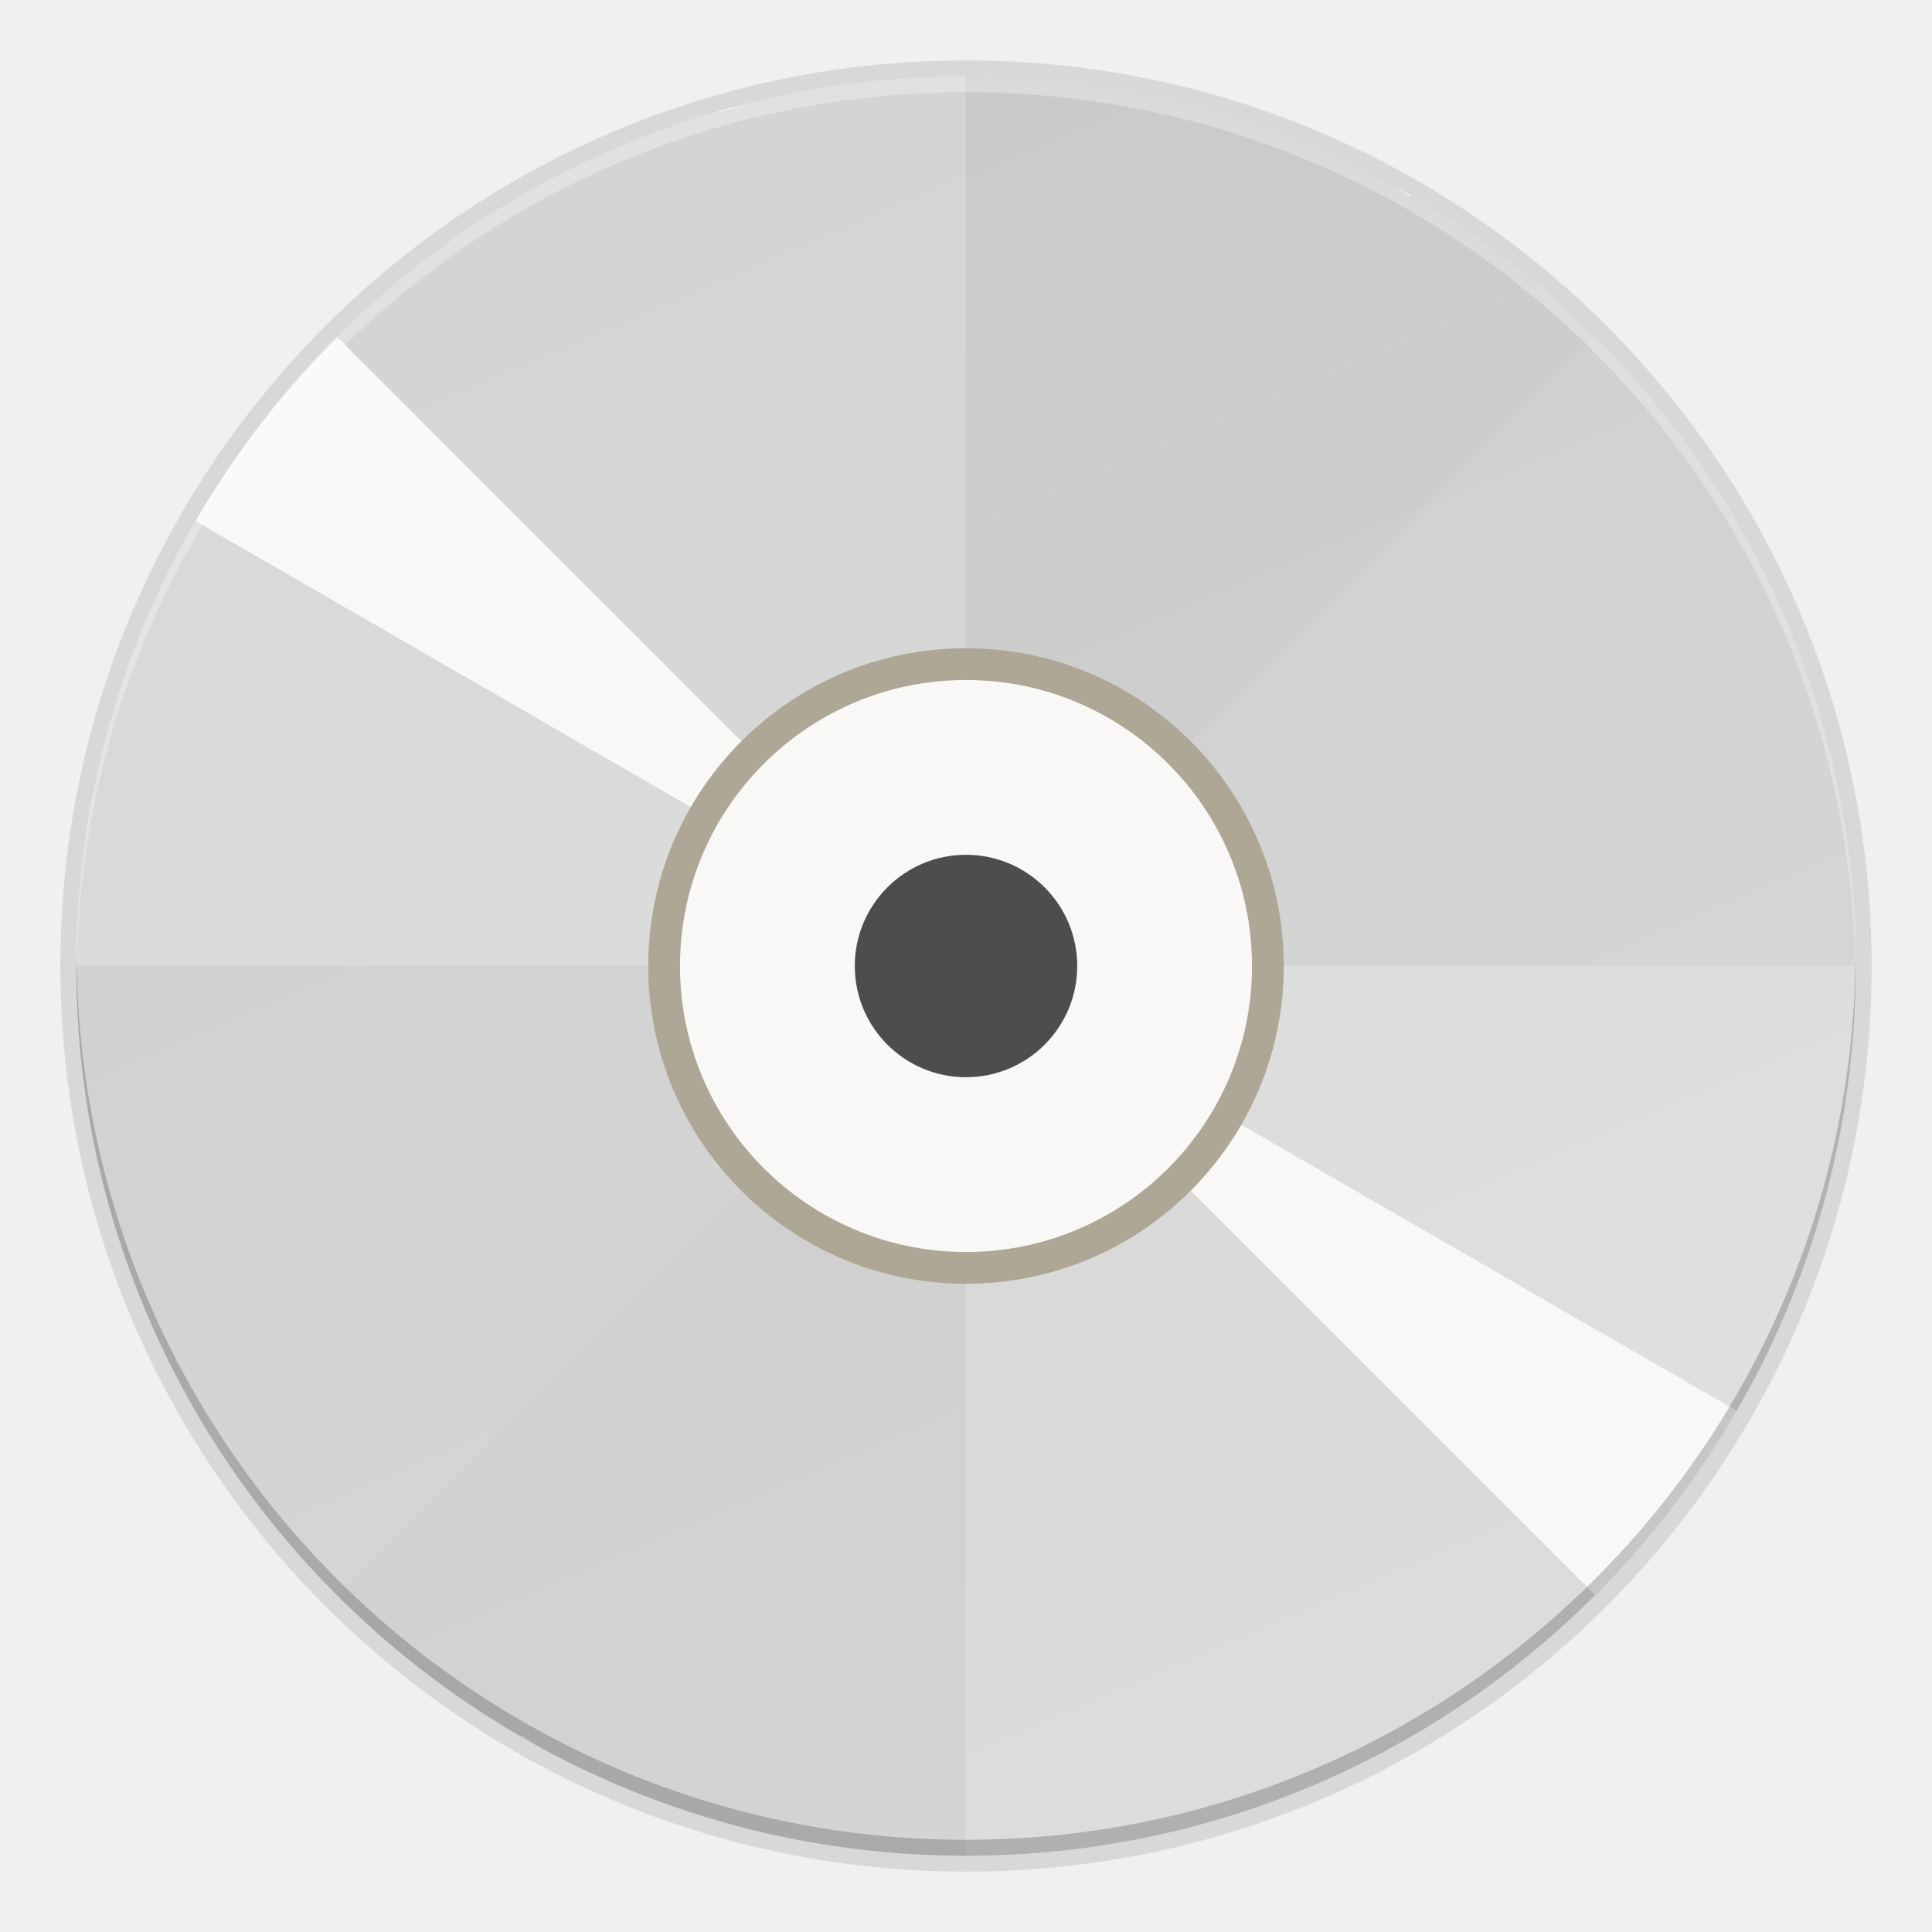
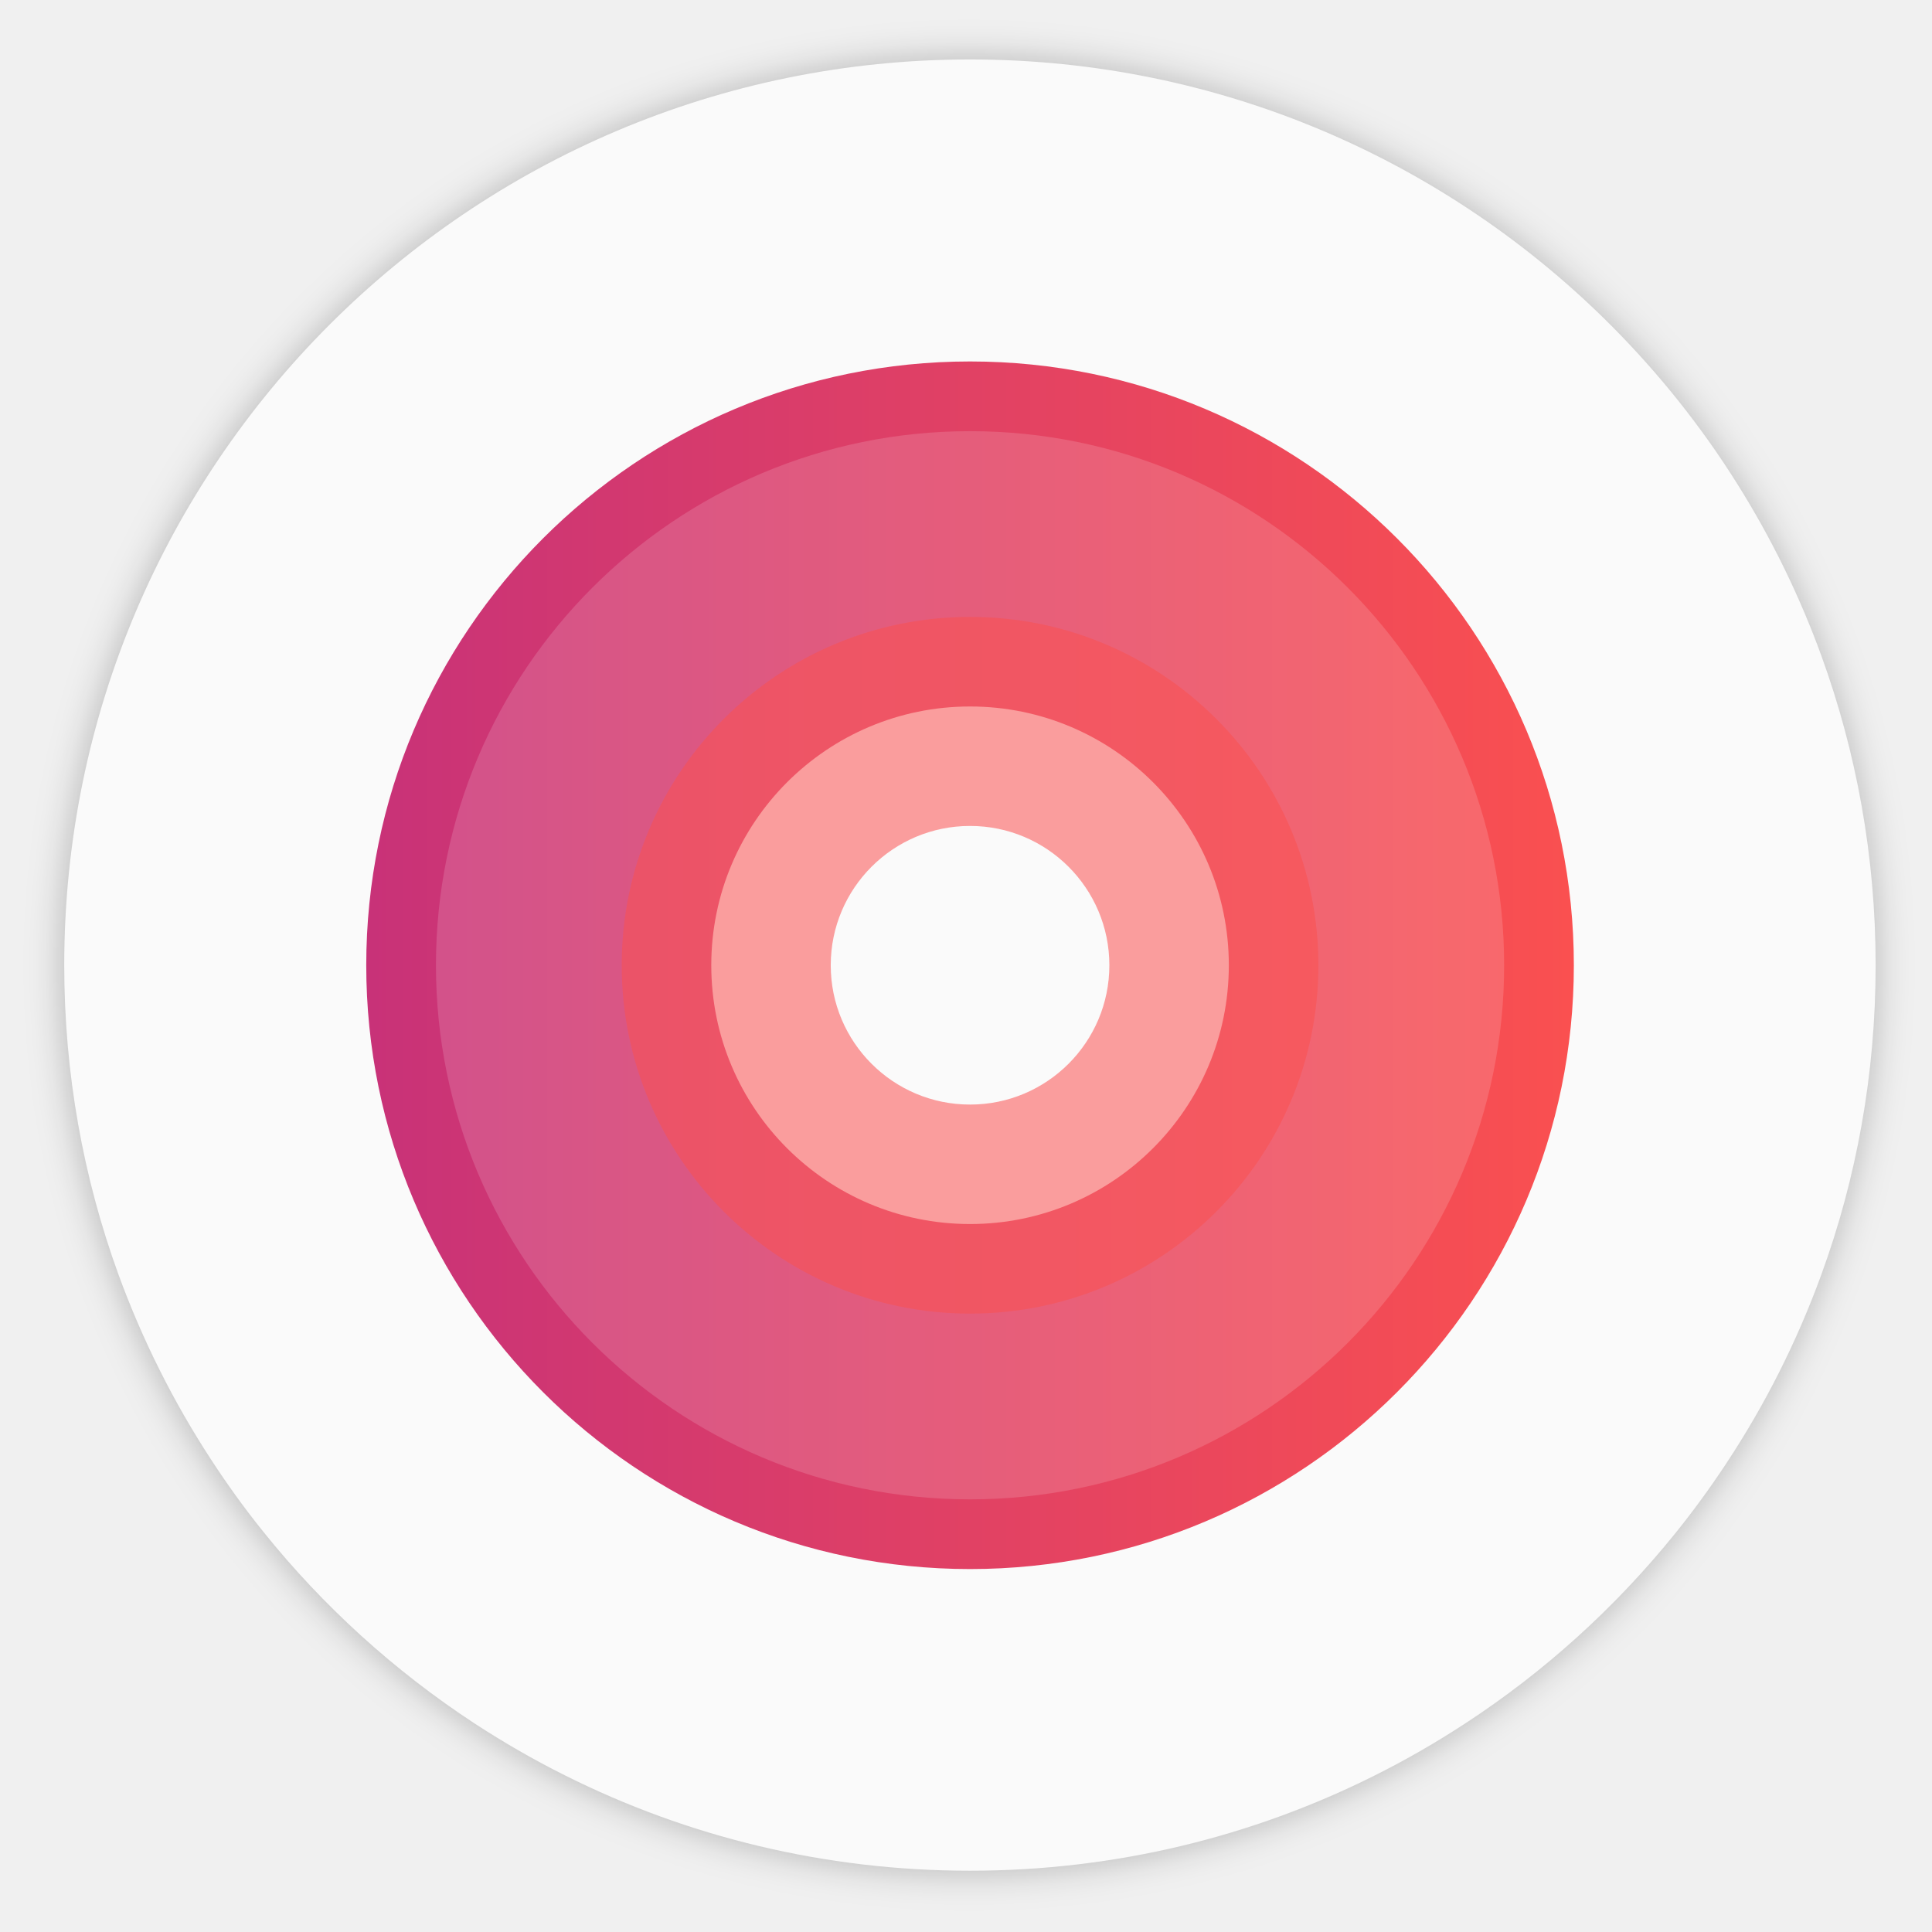
<svg xmlns="http://www.w3.org/2000/svg" width="64" height="64" version="1.1" viewBox="0 0 16.933 16.933">
  <defs>
-     <linearGradient id="a" x1="104" x2="200" y1="44" y2="268" gradientTransform="matrix(.26458 0 0 .26458 -26.458 -37.306)" gradientUnits="userSpaceOnUse">
-       <stop stop-color="#cdcdcd" offset="0" />
-       <stop stop-color="#d9d9d9" offset="1" />
+     <filter id="filter11290" x="-.024" y="-.024" width="1.048" height="1.048" color-interpolation-filters="sRGB">
+       <feGaussianBlur stdDeviation="0.159" />
+     </filter>
+     <linearGradient id="linearGradient1784" x1="3.21" x2="13.793" y1="8.46" y2="8.46" gradientUnits="userSpaceOnUse">
+       <stop stop-color="#c83278" offset="0" />
+       <stop stop-color="#fa5050" offset="1" />
    </linearGradient>
  </defs>
-   <g transform="matrix(.26316 0 0 .26316 4.846 7.4221)">
-     <circle cx="13.758" cy="3.969" r="30.162" enable-background="new" opacity=".1" />
-     <circle cx="13.758" cy="3.969" r="29.633" enable-background="new" fill="url(#a)" />
-     <path d="m13.758-25.664a29.633 29.633 0 0 0-29.633 29.633h29.633zm0 29.633v29.633a29.633 29.633 0 0 0 29.633-29.633z" enable-background="new" fill="#fff" opacity=".2" />
-     <path d="m34.712-16.985a29.633 29.633 0 0 0-41.907 0l20.954 20.954zm-20.954 20.954-20.954 20.954a29.633 29.633 0 0 0 41.907 0z" enable-background="new" opacity=".02" />
-     <path d="m5.675-24.54a29.633 29.633 0 0 0-0.538 0.182 29.633 29.633 0 0 1 1.433-0.388 29.633 29.633 0 0 0-0.895 0.206zm2.333-0.538a29.633 29.633 0 0 1 1.46-0.242 29.633 29.633 0 0 0-1.46 0.242zm-4.27 1.193a29.633 29.633 0 0 0-1.386 0.529 29.633 29.633 0 0 1 1.386-0.529zm7.202-1.622a29.633 29.633 0 0 1 1.471-0.096 29.633 29.633 0 0 0-1.471 0.096zm-9.93 2.761a29.633 29.633 0 0 0-1.332 0.668 29.633 29.633 0 0 1 1.332-0.668zm12.887-2.896a29.633 29.633 0 0 1 1.478 0.053 29.633 29.633 0 0 0-1.478-0.053zm-15.487 4.301a29.633 29.633 0 0 0-1.26 0.798 29.633 29.633 0 0 1 1.26-0.798zm18.438-4.14a29.633 29.633 0 0 1 1.469 0.2 29.633 29.633 0 0 0-1.469-0.2zm-20.888 5.799a29.633 29.633 0 0 0-1.174 0.92 29.633 29.633 0 0 1 1.174-0.92zm23.818-5.343a29.633 29.633 0 0 1 1.432 0.343 29.633 29.633 0 0 0-1.432-0.343zm-26.517 7.618a29.633 29.633 0 0 0-0.336 0.313 29.633 29.633 0 0 1 0.336-0.313zm-0.443 0.43a29.633 29.633 0 0 0-4.718 6.129l25.663 14.816zm20.945 20.945 20.945 20.945a29.633 29.633 0 0 0 4.718-6.129zm8.879-28.247a29.633 29.633 0 0 1 1.393 0.485 29.633 29.633 0 0 0-1.393-0.485zm2.774 1.027a29.633 29.633 0 0 1 1.345 0.626 29.633 29.633 0 0 0-1.345-0.626zm2.659 1.3a29.633 29.633 0 0 1 0.486 0.289l0.018-0.03a29.633 29.633 0 0 0-0.504-0.258zm-29.111 51.553-0.018 0.03a29.633 29.633 0 0 0 0.504 0.258 29.633 29.633 0 0 1-0.486-0.289zm1.801 0.962a29.633 29.633 0 0 0 1.345 0.626 29.633 29.633 0 0 1-1.345-0.626zm2.725 1.167a29.633 29.633 0 0 0 1.393 0.485 29.633 29.633 0 0 1-1.393-0.485zm31.11-6.7a29.633 29.633 0 0 1-0.336 0.313 29.633 29.633 0 0 0 0.336-0.313zm-28.285 7.588a29.633 29.633 0 0 0 1.432 0.343 29.633 29.633 0 0 1-1.432-0.343zm26.424-5.919a29.633 29.633 0 0 1-1.174 0.92 29.633 29.633 0 0 0 1.174-0.92zm-23.532 6.519a29.633 29.633 0 0 0 1.469 0.2 29.633 29.633 0 0 1-1.469-0.2zm21.167-4.737a29.633 29.633 0 0 1-1.26 0.798 29.633 29.633 0 0 0 1.26-0.798zm-18.225 5.045a29.633 29.633 0 0 0 1.478 0.053 29.633 29.633 0 0 1-1.478-0.053zm15.696-3.51a29.633 29.633 0 0 1-1.332 0.668 29.633 29.633 0 0 0 1.332-0.668zm-12.733 3.524a29.633 29.633 0 0 0 1.471-0.096 29.633 29.633 0 0 1-1.471 0.096zm10.058-2.247a29.633 29.633 0 0 1-1.386 0.529 29.633 29.633 0 0 0 1.386-0.529zm-7.115 1.964a29.633 29.633 0 0 0 1.46-0.242 29.633 29.633 0 0 1-1.46 0.242zm4.331-0.962a29.633 29.633 0 0 1-1.433 0.388 29.633 29.633 0 0 0 1.433-0.388z" enable-background="new" fill="#faf8f6" />
-     <circle transform="scale(1,-1)" cx="13.758" cy="-3.969" r="10.583" enable-background="new" fill="#aea795" />
-     <circle cx="13.758" cy="3.969" r="9.525" enable-background="new" fill="#faf8f6" />
-     <circle cx="13.758" cy="3.969" r="3.704" enable-background="new" fill="#4d4d4d" />
-     <path d="m13.758-25.664a29.633 29.633 0 0 0-29.633 29.633 29.633 29.633 0 0 0 0.011 0.31 29.633 29.633 0 0 1 29.622-29.413 29.633 29.633 0 0 1 29.622 29.323 29.633 29.633 0 0 0 0.011-0.22 29.633 29.633 0 0 0-29.633-29.633z" enable-background="new" fill="#fff" opacity=".3" />
-     <path d="m13.758 33.601a29.633 29.633 0 0 1-29.633-29.633 29.633 29.633 0 0 1 0.011-0.31 29.633 29.633 0 0 0 29.622 29.413 29.633 29.633 0 0 0 29.622-29.323 29.633 29.633 0 0 1 0.011 0.22 29.633 29.633 0 0 1-29.633 29.633z" enable-background="new" opacity=".2" />
+   <circle cx="8.494" cy="8.46" r="7.938" filter="url(#filter11290)" opacity=".25" stroke-width=".14" />
+   <path d="m16.439 8.46c0 0.952-0.167 1.864-0.475 2.709-0.214 0.588-0.494 1.143-0.834 1.657-0.142 0.216-0.295 0.425-0.457 0.625-0.52 0.642-1.137 1.201-1.831 1.654-0.255 0.167-0.521 0.32-0.795 0.457-1.067 0.534-2.271 0.834-3.546 0.834s-2.479-0.3-3.546-0.834c-0.275-0.137-0.54-0.29-0.796-0.457-0.702-0.46-1.327-1.027-1.851-1.68-0.163-0.202-0.315-0.413-0.457-0.631-0.33-0.505-0.604-1.051-0.814-1.627-0.307-0.845-0.474-1.757-0.474-2.708 0-4.384 3.554-7.938 7.938-7.938 2.2 0 4.192 0.895 5.63 2.342 0.414 0.417 0.783 0.879 1.096 1.379 0.296 0.471 0.544 0.976 0.737 1.507 0.307 0.846 0.475 1.758 0.475 2.709z" fill="#fafafa" stroke-width=".031" />
+   <g fill="#5e4aa6">
+     <circle cx="-330.35" cy="-328.38" r="0" stroke-width=".265" />
+     <g transform="translate(23.999 2.5837)" stroke-width=".265">
+       <circle cx="-330.35" cy="-328.38" r="0" />
+       <circle cx="-299.17" cy="-337.27" r="0" />
+       <circle cx="-299.81" cy="-339.42" r="0" />
+       <circle cx="-302.25" cy="-338.13" r="0" />
+       <circle cx="-301.89" cy="-335.91" r="0" />
+       <circle cx="-304.76" cy="-351.05" r="0" />
+       <circle cx="-304.83" cy="-349.54" r="0" />
+       <circle cx="-359.94" cy="-336.91" r="0" />
+     </g>
+     <g transform="translate(24.518 -1.8976)" stroke-width=".265">
+       <circle cx="-330.35" cy="-328.38" r="0" />
+       <circle cx="-299.17" cy="-337.27" r="0" />
+       <circle cx="-299.81" cy="-339.42" r="0" />
+       <circle cx="-302.25" cy="-338.13" r="0" />
+       <circle cx="-301.89" cy="-335.91" r="0" />
+       <circle cx="-304.76" cy="-351.05" r="0" />
+       <circle cx="-304.83" cy="-349.54" r="0" />
+       <circle cx="-359.94" cy="-336.91" r="0" />
+     </g>
+     <circle cx="-311.92" cy="-331.32" r="0" stroke-width=".265" />
+     <circle cx="-300.02" cy="-345.82" r="0" stroke-width=".265" />
+   </g>
+   <g stroke-width=".204">
+     <path d="m8.502 3.168a5.292 5.292 0 0 0-5.292 5.292 5.292 5.292 0 0 0 5.292 5.292 5.292 5.292 0 0 0 5.292-5.292 5.292 5.292 0 0 0-5.292-5.292zm0 3.024a2.268 2.268 0 0 1 2.268 2.268 2.268 2.268 0 0 1-2.268 2.268 2.268 2.268 0 0 1-2.268-2.268 2.268 2.268 0 0 1 2.268-2.268z" fill="url(#linearGradient1784)" />
+     <path d="m8.502 3.779a4.681 4.681 0 0 0-4.681 4.681 4.681 4.681 0 0 0 4.681 4.681 4.681 4.681 0 0 0 4.681-4.681 4.681 4.681 0 0 0-4.681-4.681zm0 2.675a2.006 2.006 0 0 1 2.006 2.006 2.006 2.006 0 0 1-2.006 2.006 2.006 2.006 0 0 1-2.006-2.006 2.006 2.006 0 0 1 2.006-2.006z" fill="#fff" opacity=".15" />
+     <path d="m8.502 5.407a3.053 3.053 0 0 0-3.053 3.053 3.053 3.053 0 0 0 3.053 3.053 3.053 3.053 0 0 0 3.053-3.053 3.053 3.053 0 0 0-3.053-3.053zm0 1.832a1.221 1.221 0 0 1 1.221 1.221 1.221 1.221 0 0 1-1.221 1.221 1.221 1.221 0 0 1-1.221-1.221 1.221 1.221 0 0 1 1.221-1.221z" fill="#fa5050" opacity=".55" />
+   </g>
+   <g transform="translate(19.697 .87184)" fill="#5e4aa6" stroke-width=".265">
+     <circle cx="-330.35" cy="-328.38" r="0" />
+     <circle cx="-299.17" cy="-337.27" r="0" />
+     <circle cx="-299.81" cy="-339.42" r="0" />
+     <circle cx="-302.25" cy="-338.13" r="0" />
+     <circle cx="-301.89" cy="-335.91" r="0" />
+     <circle cx="-304.76" cy="-351.05" r="0" />
+     <circle cx="-304.83" cy="-349.54" r="0" />
+     <circle cx="-359.94" cy="-336.91" r="0" />
  </g>
</svg>
